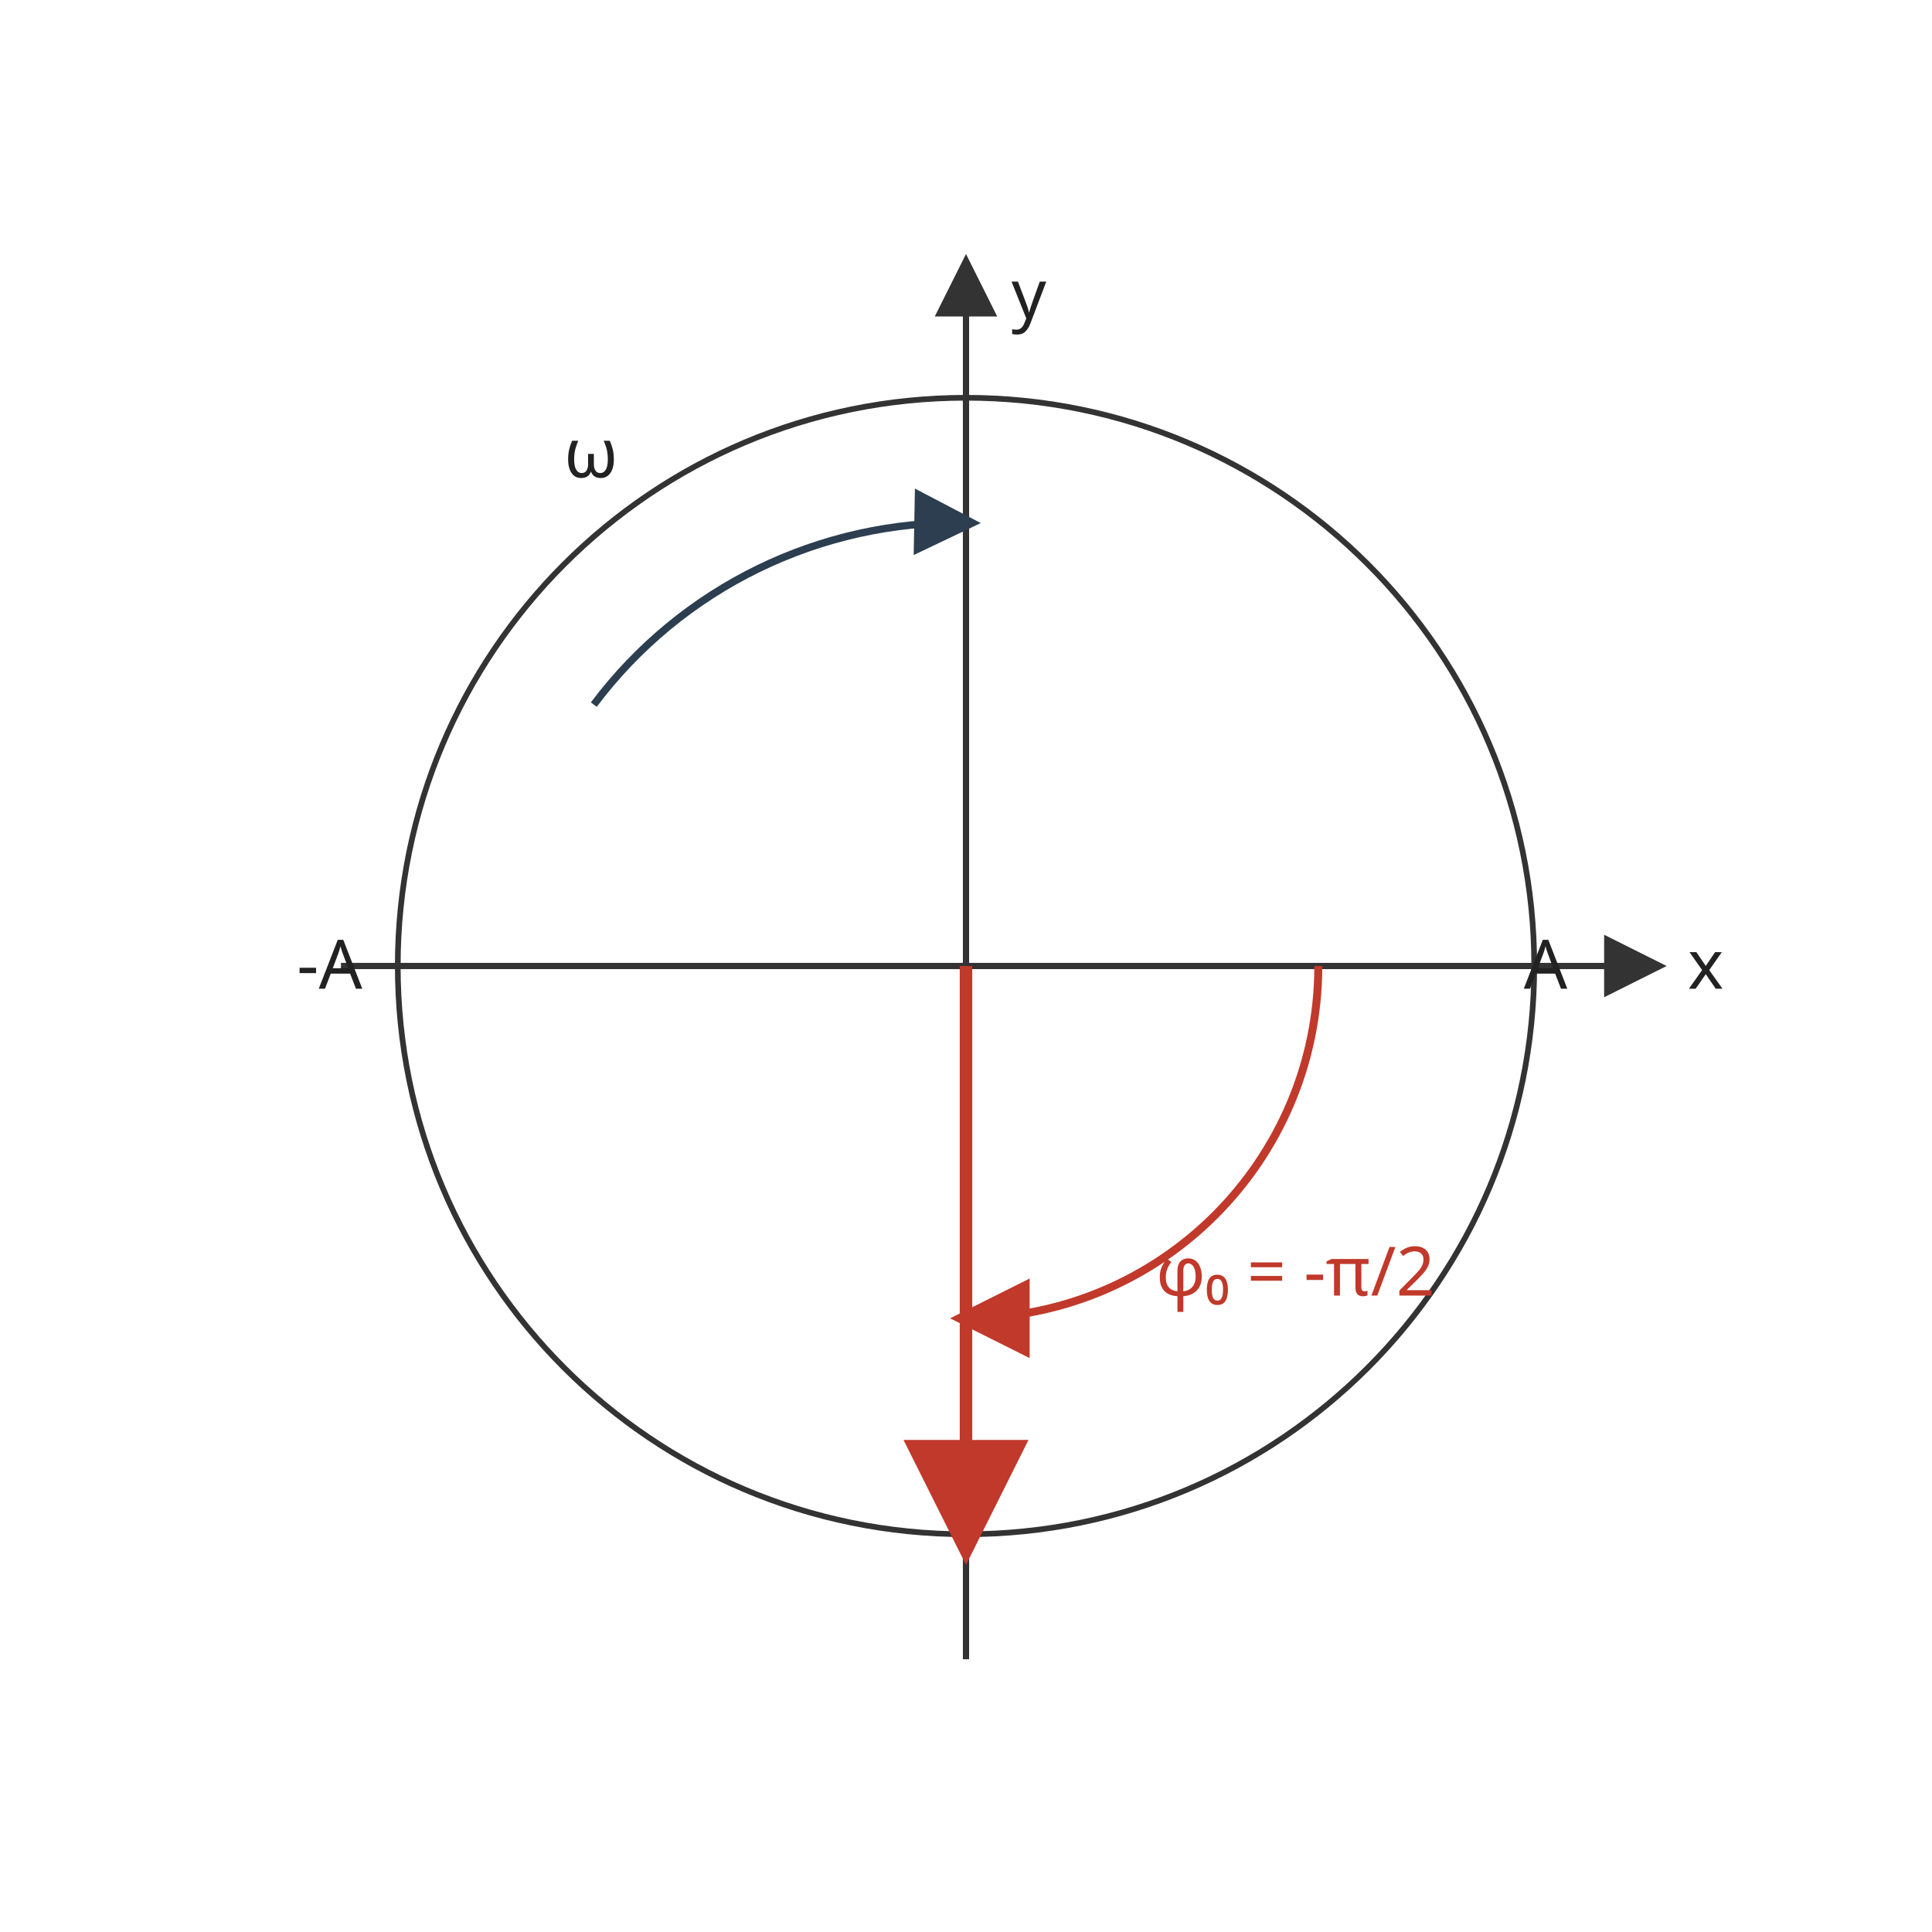
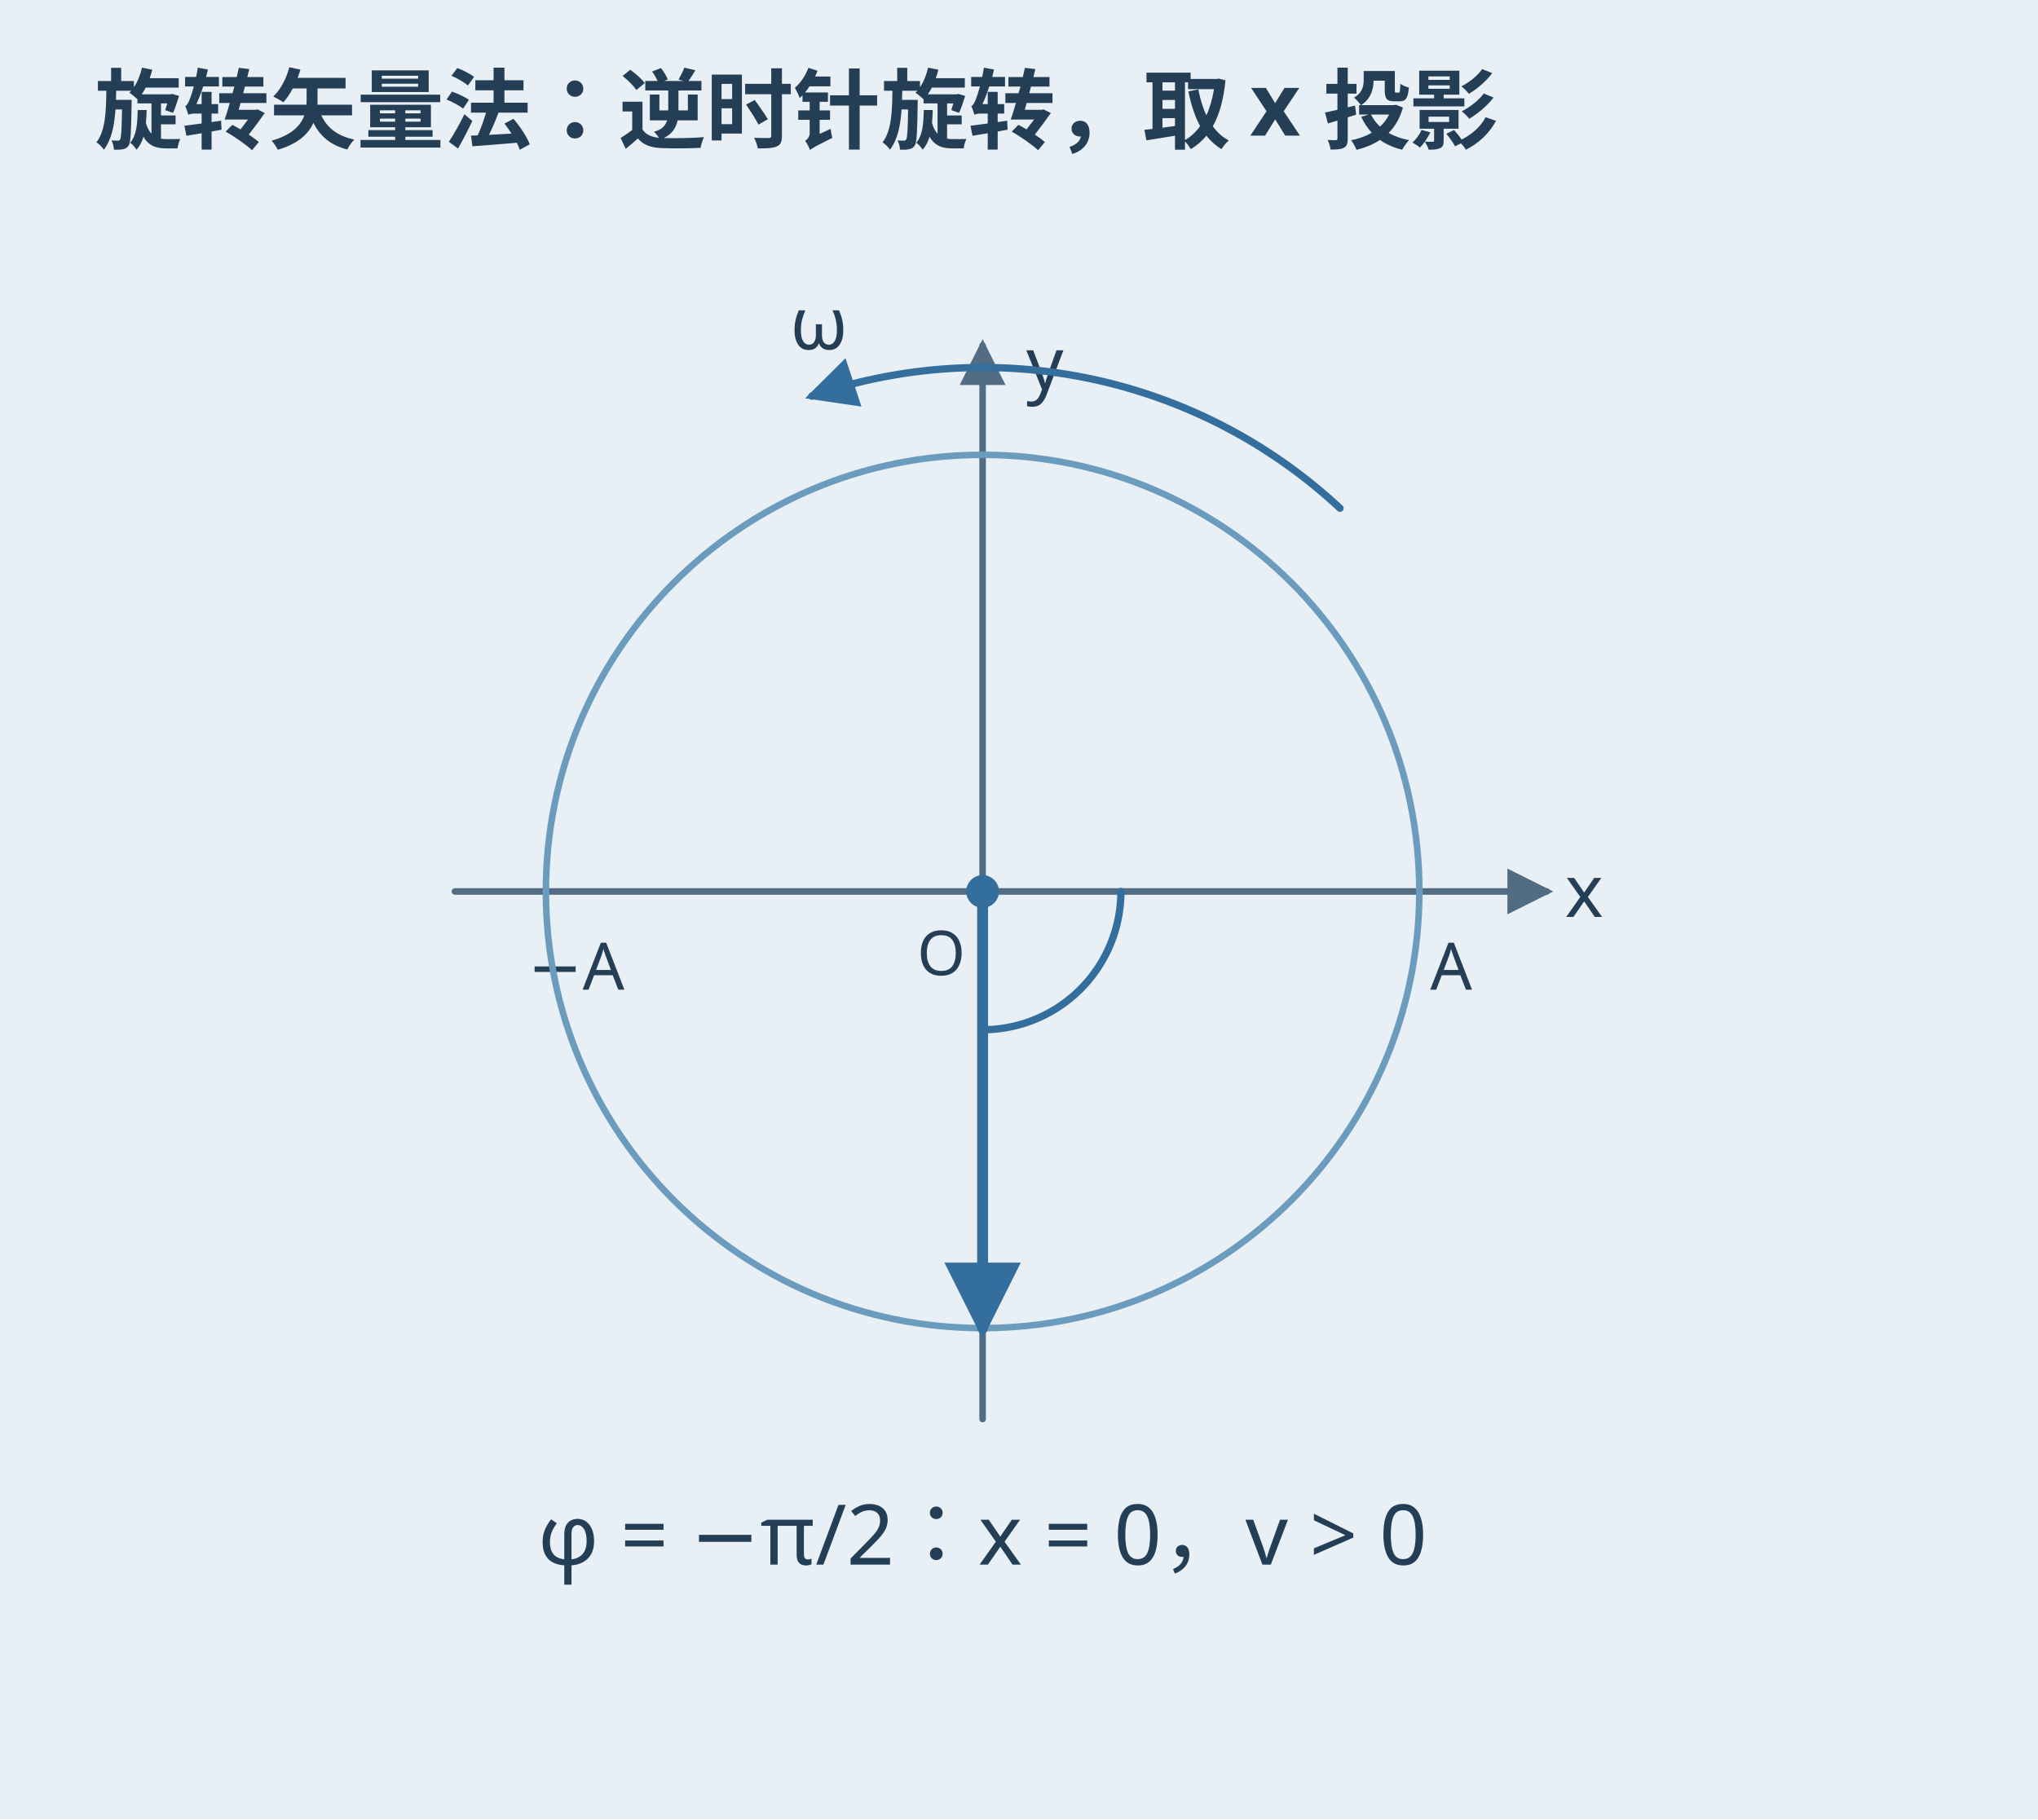
- <svg xmlns="http://www.w3.org/2000/svg" viewBox="0 0 340 340" font-family="sans-serif" font-size="12">
-   <style>
-     .label { font-size: 12px; fill: #222; }
-     .axis { stroke: #333; stroke-width: 1.1; fill: none; }
-     .vec { stroke: #c0392b; stroke-width: 2.2; fill: none; marker-end: url(#vecArrow); }
-     .arc { stroke: #c0392b; stroke-width: 1.4; fill: none; marker-end: url(#arcArrow); }
-     .om { stroke: #2c3e50; stroke-width: 1.3; fill: none; marker-end: url(#omArrow); }
-     .note { font-size: 12px; fill: #c0392b; }
-   </style>
+ <svg xmlns="http://www.w3.org/2000/svg" width="560" height="500" viewBox="0 0 560 500" role="img" aria-labelledby="title">
  <defs>
-     <marker id="axArrow" markerWidth="10" markerHeight="10" refX="7" refY="5" orient="auto">
-       <polygon points="0 0, 10 5, 0 10" fill="#333" />
+     <marker id="axis" markerWidth="7" markerHeight="7" refX="6" refY="3.5" orient="auto">
+       <path d="M0 0 L7 3.5 L0 7 Z" fill="#526D83" />
    </marker>
-     <marker id="vecArrow" markerWidth="10" markerHeight="10" refX="8" refY="5" orient="auto">
-       <polygon points="0 0, 10 5, 0 10" fill="#c0392b" />
-     </marker>
-     <marker id="arcArrow" markerWidth="10" markerHeight="10" refX="8" refY="5" orient="auto">
-       <polygon points="0 0, 10 5, 0 10" fill="#c0392b" />
-     </marker>
-     <marker id="omArrow" markerWidth="9" markerHeight="9" refX="7" refY="4.5" orient="auto">
-       <polygon points="0 0, 9 4.5, 0 9" fill="#2c3e50" />
+     <marker id="main" markerWidth="7" markerHeight="7" refX="6" refY="3.5" orient="auto">
+       <path d="M0 0 L7 3.5 L0 7 Z" fill="#346E9D" />
    </marker>
  </defs>
-   <line x1="60" y1="170" x2="290" y2="170" class="axis" marker-end="url(#axArrow)" />
-   <line x1="170" y1="292" x2="170" y2="48" class="axis" marker-end="url(#axArrow)" />
-   <text class="label" x="297" y="174">x</text>
-   <text class="label" x="178" y="56">y</text>
-   <circle cx="170" cy="170" r="100" fill="none" stroke="#333" stroke-width="1" />
-   <text class="label" x="58" y="174" text-anchor="middle">-A</text>
-   <text class="label" x="272" y="174" text-anchor="middle">A</text>
-   <path d="M 104.5,124 A 80 80 0 0 1 170,92" class="om" />
-   <text class="label" x="104" y="84" text-anchor="middle">ω</text>
-   <line x1="170" y1="170" x2="170" y2="271" class="vec" />
-   <path d="M 232,170 A 62 62 0 0 1 170,232" class="arc" />
-   <text class="note" x="228" y="228" text-anchor="middle">φ₀ = -π/2</text>
+   <rect x="0" y="0" width="560" height="500" fill="#E8EFF5" />
+   <g font-family="Microsoft YaHei, sans-serif" stroke-linecap="round" stroke-linejoin="round">
+     <text x="26" y="39" font-size="24" fill="#243E56" font-weight="700">旋转矢量法：逆时针旋转，取 x 投影</text>
+     <line x1="125.000" y1="245.000" x2="425.000" y2="245.000" stroke="#526D83" stroke-width="1.8" marker-end="url(#axis)" />
+     <line x1="270.000" y1="390.000" x2="270.000" y2="95.000" stroke="#526D83" stroke-width="1.8" marker-end="url(#axis)" />
+     <text x="430" y="252" font-size="20" fill="#243E56">x</text>
+     <text x="282" y="107" font-size="20" fill="#243E56">y</text>
+     <text x="145" y="272" font-size="18" fill="#243E56">−A</text>
+     <text x="393" y="272" font-size="18" fill="#243E56">A</text>
+     <text x="252" y="268" font-size="17" fill="#243E56">O</text>
+     <circle cx="270" cy="245" r="120" fill="none" stroke="#6B9CBE" stroke-width="1.8" />
+     <line x1="270.000" y1="365.000" x2="270.000" y2="245.000" stroke="#6B9CBE" stroke-width="1.8" stroke-dasharray="6 5" />
+     <line x1="270.000" y1="245.000" x2="270.000" y2="365.000" stroke="#346E9D" stroke-width="3" marker-end="url(#main)" />
+     <circle cx="270.0" cy="245" r="3.5" fill="#346E9D" stroke="#346E9D" stroke-width="2" />
+     <polyline points="308.000,245.000 307.993,245.746 307.971,246.492 307.934,247.237 307.883,247.981 307.817,248.725 307.737,249.466 307.642,250.206 307.532,250.945 307.408,251.680 307.270,252.413 307.117,253.144 306.950,253.871 306.769,254.595 306.573,255.315 306.364,256.031 306.140,256.743 305.903,257.450 305.651,258.152 305.386,258.850 305.107,259.542 304.815,260.228 304.509,260.909 304.190,261.584 303.858,262.252 303.513,262.913 303.155,263.568 302.784,264.215 302.400,264.855 302.004,265.487 301.596,266.112 301.175,266.728 300.743,267.336 300.298,267.935 299.842,268.526 299.374,269.107 298.895,269.679 298.405,270.242 297.904,270.794 297.392,271.337 296.870,271.870 296.337,272.392 295.794,272.904 295.242,273.405 294.679,273.895 294.107,274.374 293.526,274.842 292.935,275.298 292.336,275.743 291.728,276.175 291.112,276.596 290.487,277.004 289.855,277.400 289.215,277.784 288.568,278.155 287.913,278.513 287.252,278.858 286.584,279.190 285.909,279.509 285.228,279.815 284.542,280.107 283.850,280.386 283.152,280.651 282.450,280.903 281.743,281.140 281.031,281.364 280.315,281.573 279.595,281.769 278.871,281.950 278.144,282.117 277.413,282.270 276.680,282.408 275.945,282.532 275.206,282.642 274.466,282.737 273.725,282.817 272.981,282.883 272.237,282.934 271.492,282.971 270.746,282.993 270.000,283.000" fill="none" stroke="#346E9D" stroke-width="2" />
+     <polyline points="368.208,139.685 366.774,138.366 365.323,137.067 363.855,135.788 362.369,134.528 360.866,133.289 359.347,132.070 357.811,130.872 356.259,129.695 354.692,128.538 353.109,127.404 351.511,126.290 349.898,125.199 348.270,124.129 346.628,123.081 344.972,122.056 343.302,121.053 341.619,120.073 339.922,119.116 338.213,118.181 336.492,117.270 334.758,116.383 333.012,115.519 331.255,114.678 329.487,113.862 327.708,113.069 325.918,112.300 324.118,111.556 322.308,110.836 320.489,110.141 318.660,109.471 316.822,108.825 314.976,108.204 313.122,107.608 311.260,107.038 309.390,106.492 307.513,105.972 305.629,105.477 303.738,105.008 301.842,104.565 299.939,104.147 298.031,103.755 296.118,103.388 294.201,103.048 292.278,102.734 290.352,102.445 288.422,102.183 286.489,101.947 284.552,101.737 282.613,101.553 280.672,101.396 278.728,101.265 276.783,101.160 274.837,101.081 272.890,101.029 270.942,101.003 268.995,101.004 267.047,101.030 265.100,101.083 263.154,101.163 261.209,101.269 259.266,101.401 257.324,101.559 255.385,101.744 253.449,101.954 251.516,102.191 249.586,102.454 247.660,102.744 245.738,103.059 243.820,103.400 241.907,103.767 239.999,104.160 238.097,104.578 236.201,105.023 234.310,105.493 232.427,105.988 230.550,106.509 228.680,107.056 226.818,107.627 224.964,108.224 223.118,108.845" fill="none" stroke="#346E9D" stroke-width="2" />
+     <line x1="226.818" y1="107.627" x2="223.118" y2="108.845" stroke="#346E9D" stroke-width="2" marker-end="url(#main)" />
+     <text x="217.2" y="96" font-size="20" fill="#243E56">ω</text>
+     <text x="270" y="430" font-size="23" fill="#243E56" text-anchor="middle">φ = −π/2：x = 0，v &gt; 0</text>
+   </g>
</svg>
